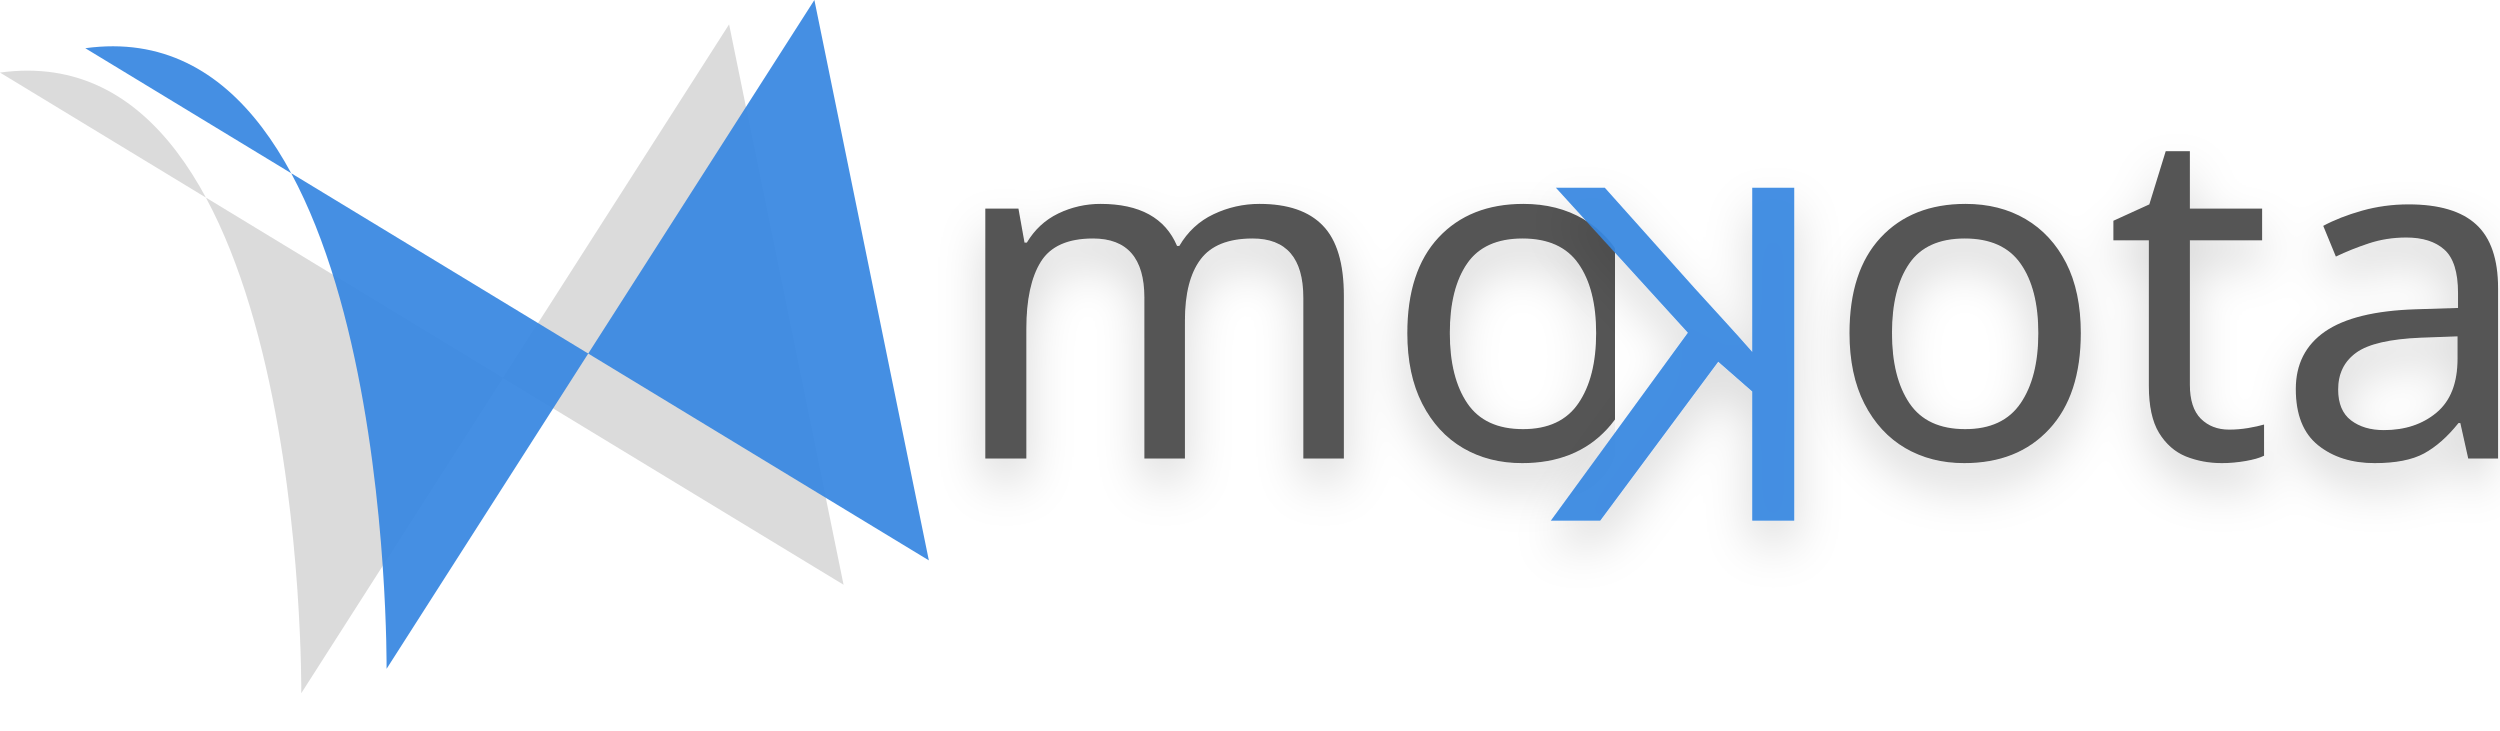
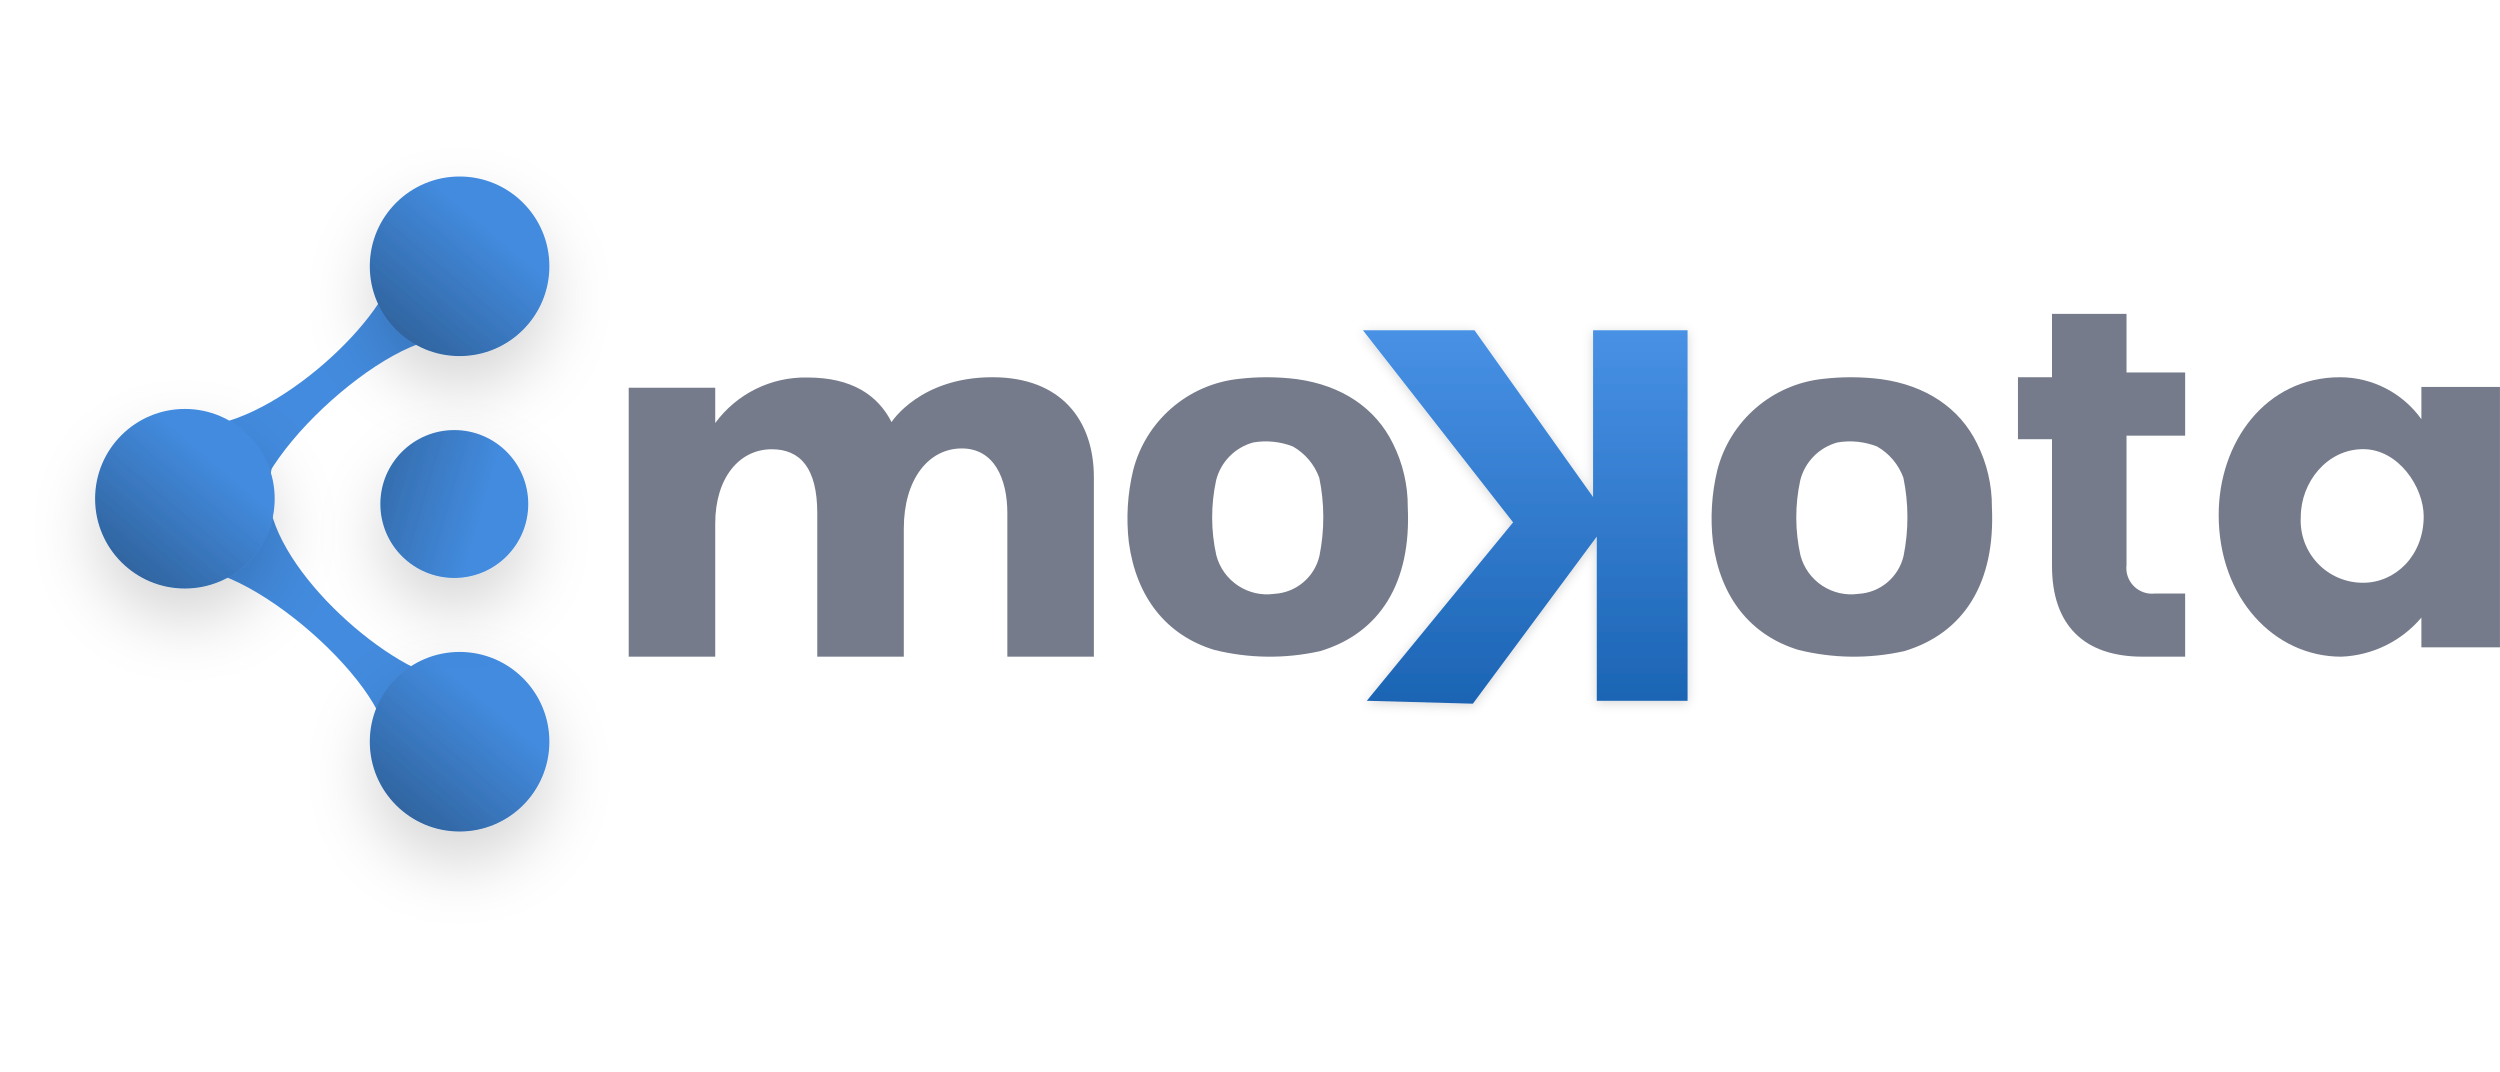
- <svg xmlns="http://www.w3.org/2000/svg" width="321.699" height="94" viewBox="0 0 321.699 94">
+ <svg xmlns="http://www.w3.org/2000/svg" xmlns:xlink="http://www.w3.org/1999/xlink" width="210" height="90" viewBox="0 0 236.626 80">
  <defs>
-     <filter id="mo" x="112.699" y="0" width="95" height="86" filterUnits="userSpaceOnUse">
-       <feOffset dy="3" input="SourceAlpha" />
-       <feGaussianBlur stdDeviation="3" result="blur" />
+     <linearGradient id="linear-gradient" x1="0.5" x2="0.5" y2="1" gradientUnits="objectBoundingBox">
+       <stop offset="0" stop-color="#4891e5" />
+       <stop offset="1" stop-color="#1c64b4" />
+     </linearGradient>
+     <filter id="Caminho_1356" x="127.5" y="19.251" width="33.733" height="38.348" filterUnits="userSpaceOnUse">
+       <feOffset dy="0.2" input="SourceAlpha" />
+       <feGaussianBlur stdDeviation="0.5" result="blur" />
      <feFlood flood-opacity="0.161" />
      <feComposite operator="in" in2="blur" />
      <feComposite in="SourceGraphic" />
    </filter>
-     <filter id="ota" x="225.699" y="0" width="96" height="86" filterUnits="userSpaceOnUse">
+     <linearGradient id="linear-gradient-2" x1="0.637" y1="0.271" x2="-0.25" y2="1.321" gradientUnits="objectBoundingBox">
+       <stop offset="0" stop-color="#438bde" />
+       <stop offset="1" stop-color="#22466f" />
+     </linearGradient>
+     <filter id="Elipse_142" x="26" y="0" width="35" height="35" filterUnits="userSpaceOnUse">
      <feOffset dy="3" input="SourceAlpha" />
      <feGaussianBlur stdDeviation="3" result="blur-2" />
      <feFlood flood-opacity="0.161" />
      <feComposite operator="in" in2="blur-2" />
      <feComposite in="SourceGraphic" />
    </filter>
-     <filter id="K" x="186.699" y="8" width="59" height="86" filterUnits="userSpaceOnUse">
+     <filter id="Caminho_1325" x="0" y="22" width="35" height="35" filterUnits="userSpaceOnUse">
      <feOffset dy="3" input="SourceAlpha" />
      <feGaussianBlur stdDeviation="3" result="blur-3" />
      <feFlood flood-opacity="0.161" />
      <feComposite operator="in" in2="blur-3" />
      <feComposite in="SourceGraphic" />
    </filter>
+     <filter id="Caminho_1326" x="26" y="45" width="35" height="35" filterUnits="userSpaceOnUse">
+       <feOffset dy="3" input="SourceAlpha" />
+       <feGaussianBlur stdDeviation="3" result="blur-4" />
+       <feFlood flood-opacity="0.161" />
+       <feComposite operator="in" in2="blur-4" />
+       <feComposite in="SourceGraphic" />
+     </filter>
+     <linearGradient id="linear-gradient-5" x1="0.733" y1="0.402" x2="-0.856" y2="-0.059" xlink:href="#linear-gradient-2" />
+     <filter id="Elipse_142-2" x="27" y="24" width="32" height="32" filterUnits="userSpaceOnUse">
+       <feOffset dy="3" input="SourceAlpha" />
+       <feGaussianBlur stdDeviation="3" result="blur-5" />
+       <feFlood flood-opacity="0.161" />
+       <feComposite operator="in" in2="blur-5" />
+       <feComposite in="SourceGraphic" />
+     </filter>
  </defs>
-   <g id="Grupo_80" data-name="Grupo 80" transform="translate(-416.301 -27)">
-     <g id="Grupo_79" data-name="Grupo 79" transform="translate(4659 1330)">
-       <g id="Grupo_48" data-name="Grupo 48" transform="translate(-4120.874 -1296.728)">
-         <g transform="matrix(1, 0, 0, 1, -121.83, -6.27)" filter="url(#mo)">
-           <text id="mo-2" data-name="mo" transform="translate(121.7 59)" fill="#555" font-size="60" font-family="CalifornianFB-Reg, Californian FB">
-             <tspan x="0" y="0">mo</tspan>
-           </text>
-         </g>
-         <g transform="matrix(1, 0, 0, 1, -121.83, -6.27)" filter="url(#ota)">
-           <text id="ota-2" data-name="ota" transform="translate(234.7 59)" fill="#555" font-size="60" font-family="CalifornianFB-Reg, Californian FB">
-             <tspan x="0" y="0">ota</tspan>
-           </text>
-         </g>
-         <g transform="matrix(1, 0, 0, 1, -121.83, -6.27)" filter="url(#K)">
-           <text id="K-2" data-name="K" transform="matrix(-1, 0, 0, 1, 236.7, 67)" fill="rgba(56,135,225,0.93)" font-size="60" font-family="CalifornianFB-Reg, Californian FB">
-             <tspan x="0" y="0">K</tspan>
-           </text>
+   <g id="Grupo_1317" data-name="Grupo 1317" transform="translate(-13 -460)">
+     <g id="Grupo_1316" data-name="Grupo 1316" transform="translate(0 1)">
+       <path id="Caminho_1345" data-name="Caminho 1345" d="M38.737-415.655A11.589,11.589,0,0,0,28.762-407a19.536,19.536,0,0,0-.408,6.806c.7,5.211,3.558,8.809,8.089,10.189a21.8,21.8,0,0,0,10.014.117c5.7-1.711,8.634-6.514,8.3-13.611a13.261,13.261,0,0,0-1.4-6.028c-1.653-3.383-4.861-5.522-9.1-6.106A22.833,22.833,0,0,0,38.737-415.655Zm5.153,6.4a5.612,5.612,0,0,1,2.489,2.956,18.524,18.524,0,0,1,.019,7.389,4.657,4.657,0,0,1-4.278,3.6,4.96,4.96,0,0,1-5.483-3.636,16.575,16.575,0,0,1-.019-7.117,4.967,4.967,0,0,1,3.52-3.578A7.057,7.057,0,0,1,43.89-409.257Z" transform="translate(146.778 899.813)" fill="#757b8a" />
+       <g transform="matrix(1, 0, 0, 1, 13, 459)" filter="url(#Caminho_1356)">
+         <path id="Caminho_1356-2" data-name="Caminho 1356" d="M-910.788-534.948h10.058l11.225,15.785v-15.785h8.945v35.071h-8.595v-15.537L-900.883-499.6l-10.041-.276,13.848-16.888-14.216-18.184h.5" transform="translate(1040.29 555.5)" fill="url(#linear-gradient)" />
+       </g>
+       <path id="Caminho_1357" data-name="Caminho 1357" d="M38.737-415.655A11.589,11.589,0,0,0,28.762-407a19.536,19.536,0,0,0-.408,6.806c.7,5.211,3.558,8.809,8.089,10.189a21.8,21.8,0,0,0,10.014.117c5.7-1.711,8.634-6.514,8.3-13.611a13.261,13.261,0,0,0-1.4-6.028c-1.653-3.383-4.861-5.522-9.1-6.106A22.833,22.833,0,0,0,38.737-415.655Zm5.153,6.4a5.612,5.612,0,0,1,2.489,2.956,18.524,18.524,0,0,1,.019,7.389,4.657,4.657,0,0,1-4.278,3.6,4.96,4.96,0,0,1-5.483-3.636,16.575,16.575,0,0,1-.019-7.117,4.967,4.967,0,0,1,3.52-3.578A7.057,7.057,0,0,1,43.89-409.257Z" transform="translate(91.49 899.813)" fill="#757b8a" />
+       <g id="Grupo_1314" data-name="Grupo 1314" transform="translate(-32.395 4)">
+         <path id="path9" d="M13421.8-237.089v-23.855h7.054v5.55h5.548v5.978h-5.548v12.234a2.429,2.429,0,0,0,.694,2.015,2.43,2.43,0,0,0,2.015.694h2.839v5.978h-4.025c-5.57,0-8.577-3.007-8.577-8.591" transform="translate(-13182.183 734.944)" fill="#757b8a" />
+         <path id="Caminho_1360" data-name="Caminho 1360" d="M-844.968-455.479h4.667v5.866h-4.667Z" transform="translate(1081.363 935.479)" fill="#757b8a" />
+       </g>
+       <path id="path17873" d="M132.97,2351.254v12.121h-8.19V2349.8c0-4.291-1.617-6.058-4.312-6.058-3.086,0-5.346,2.732-5.346,7.027v12.605h-8.19v-25.453h8.19v3.339a10.536,10.536,0,0,1,8.739-4.309c4.17,0,6.652,1.661,7.948,4.219,0,0,2.675-4.246,9.552-4.246,6.449,0,9.6,4.018,9.6,9.481v16.969h-8.19V2349.8c0-3.31-1.273-6.136-4.315-6.136-3.11,0-5.485,2.871-5.485,7.591Z" transform="translate(-34.425 -1852.925)" fill="#757b8a" />
+       <path id="path17881" d="M559.545,2337.06c-7.08,0-11.481,6.2-11.481,13.028,0,7.863,5.247,13.422,11.6,13.422a10.454,10.454,0,0,0,7.586-3.7v2.817h7.437v-24.646h-7.437v3.051A9.49,9.49,0,0,0,559.545,2337.06Zm2.191,6.807c3.364,0,5.733,3.62,5.733,6.353,0,3.742-2.688,6.293-5.733,6.293a5.882,5.882,0,0,1-5.9-6.25C555.84,2347,558.322,2343.867,561.736,2343.867Z" transform="translate(-325.065 -1853.06)" fill="#757b8a" />
+     </g>
+     <g id="Grupo_1315" data-name="Grupo 1315" transform="translate(251 773) rotate(180)">
+       <g id="Grupo_1304" data-name="Grupo 1304" transform="translate(264 576) rotate(180)">
+         <g id="Grupo_1302" data-name="Grupo 1302">
+           <path id="Caminho_1321" data-name="Caminho 1321" d="M3.3,1.813C.494-4.294,17.181-1.663,12,0S6.936,21.546,12,26-5.955,29.281,0,26,6.112,7.921,3.3,1.813Z" transform="matrix(0.643, 0.766, -0.766, 0.643, 62.102, 275.547)" fill="#438bde" />
+           <path id="Caminho_1322" data-name="Caminho 1322" d="M3.3,1.813C.494-4.294,17.181-1.663,12,0S6.936,21.546,12,26-5.955,29.281,0,26,6.112,7.921,3.3,1.813Z" transform="translate(70.592 315.083) rotate(133)" fill="#438bde" />
+           <g transform="matrix(1, 0, 0, 1, 26, 263)" filter="url(#Elipse_142)">
+             <circle id="Elipse_142-3" data-name="Elipse 142" cx="8.5" cy="8.5" r="8.5" transform="translate(35 6)" fill="url(#linear-gradient-2)" />
+           </g>
+           <g transform="matrix(1, 0, 0, 1, 26, 263)" filter="url(#Caminho_1325)">
+             <path id="Caminho_1325-2" data-name="Caminho 1325" d="M8.5,0A8.5,8.5,0,1,1,0,8.5,8.5,8.5,0,0,1,8.5,0Z" transform="translate(9 28)" fill="url(#linear-gradient-2)" />
+           </g>
+           <g transform="matrix(1, 0, 0, 1, 26, 263)" filter="url(#Caminho_1326)">
+             <path id="Caminho_1326-2" data-name="Caminho 1326" d="M8.5,0A8.5,8.5,0,1,1,0,8.5,8.5,8.5,0,0,1,8.5,0Z" transform="translate(35 51)" fill="url(#linear-gradient-2)" />
+           </g>
        </g>
      </g>
-       <g id="Grupo_49" data-name="Grupo 49" transform="translate(-4242.699 -1303)">
-         <path id="Caminho_43" data-name="Caminho 43" d="M-4312.7-1343.833c39.543-5.427,38.769,79.862,38.769,79.862l55.05-86.065,14.731,72.109Z" transform="translate(4312.699 1353.172)" fill="rgba(153,153,153,0.35)" />
-         <path id="Caminho_46" data-name="Caminho 46" d="M-4312.7-1343.833c39.543-5.427,38.769,79.862,38.769,79.862l55.05-86.065,14.731,72.109Z" transform="translate(4323.675 1350.037)" fill="rgba(56,135,225,0.93)" />
+       <g transform="matrix(-1, 0, 0, -1, 238, 313)" filter="url(#Elipse_142-2)">
+         <circle id="Elipse_142-4" data-name="Elipse 142" cx="7" cy="7" r="7" transform="translate(36 30)" fill="url(#linear-gradient-5)" />
      </g>
    </g>
  </g>
</svg>
